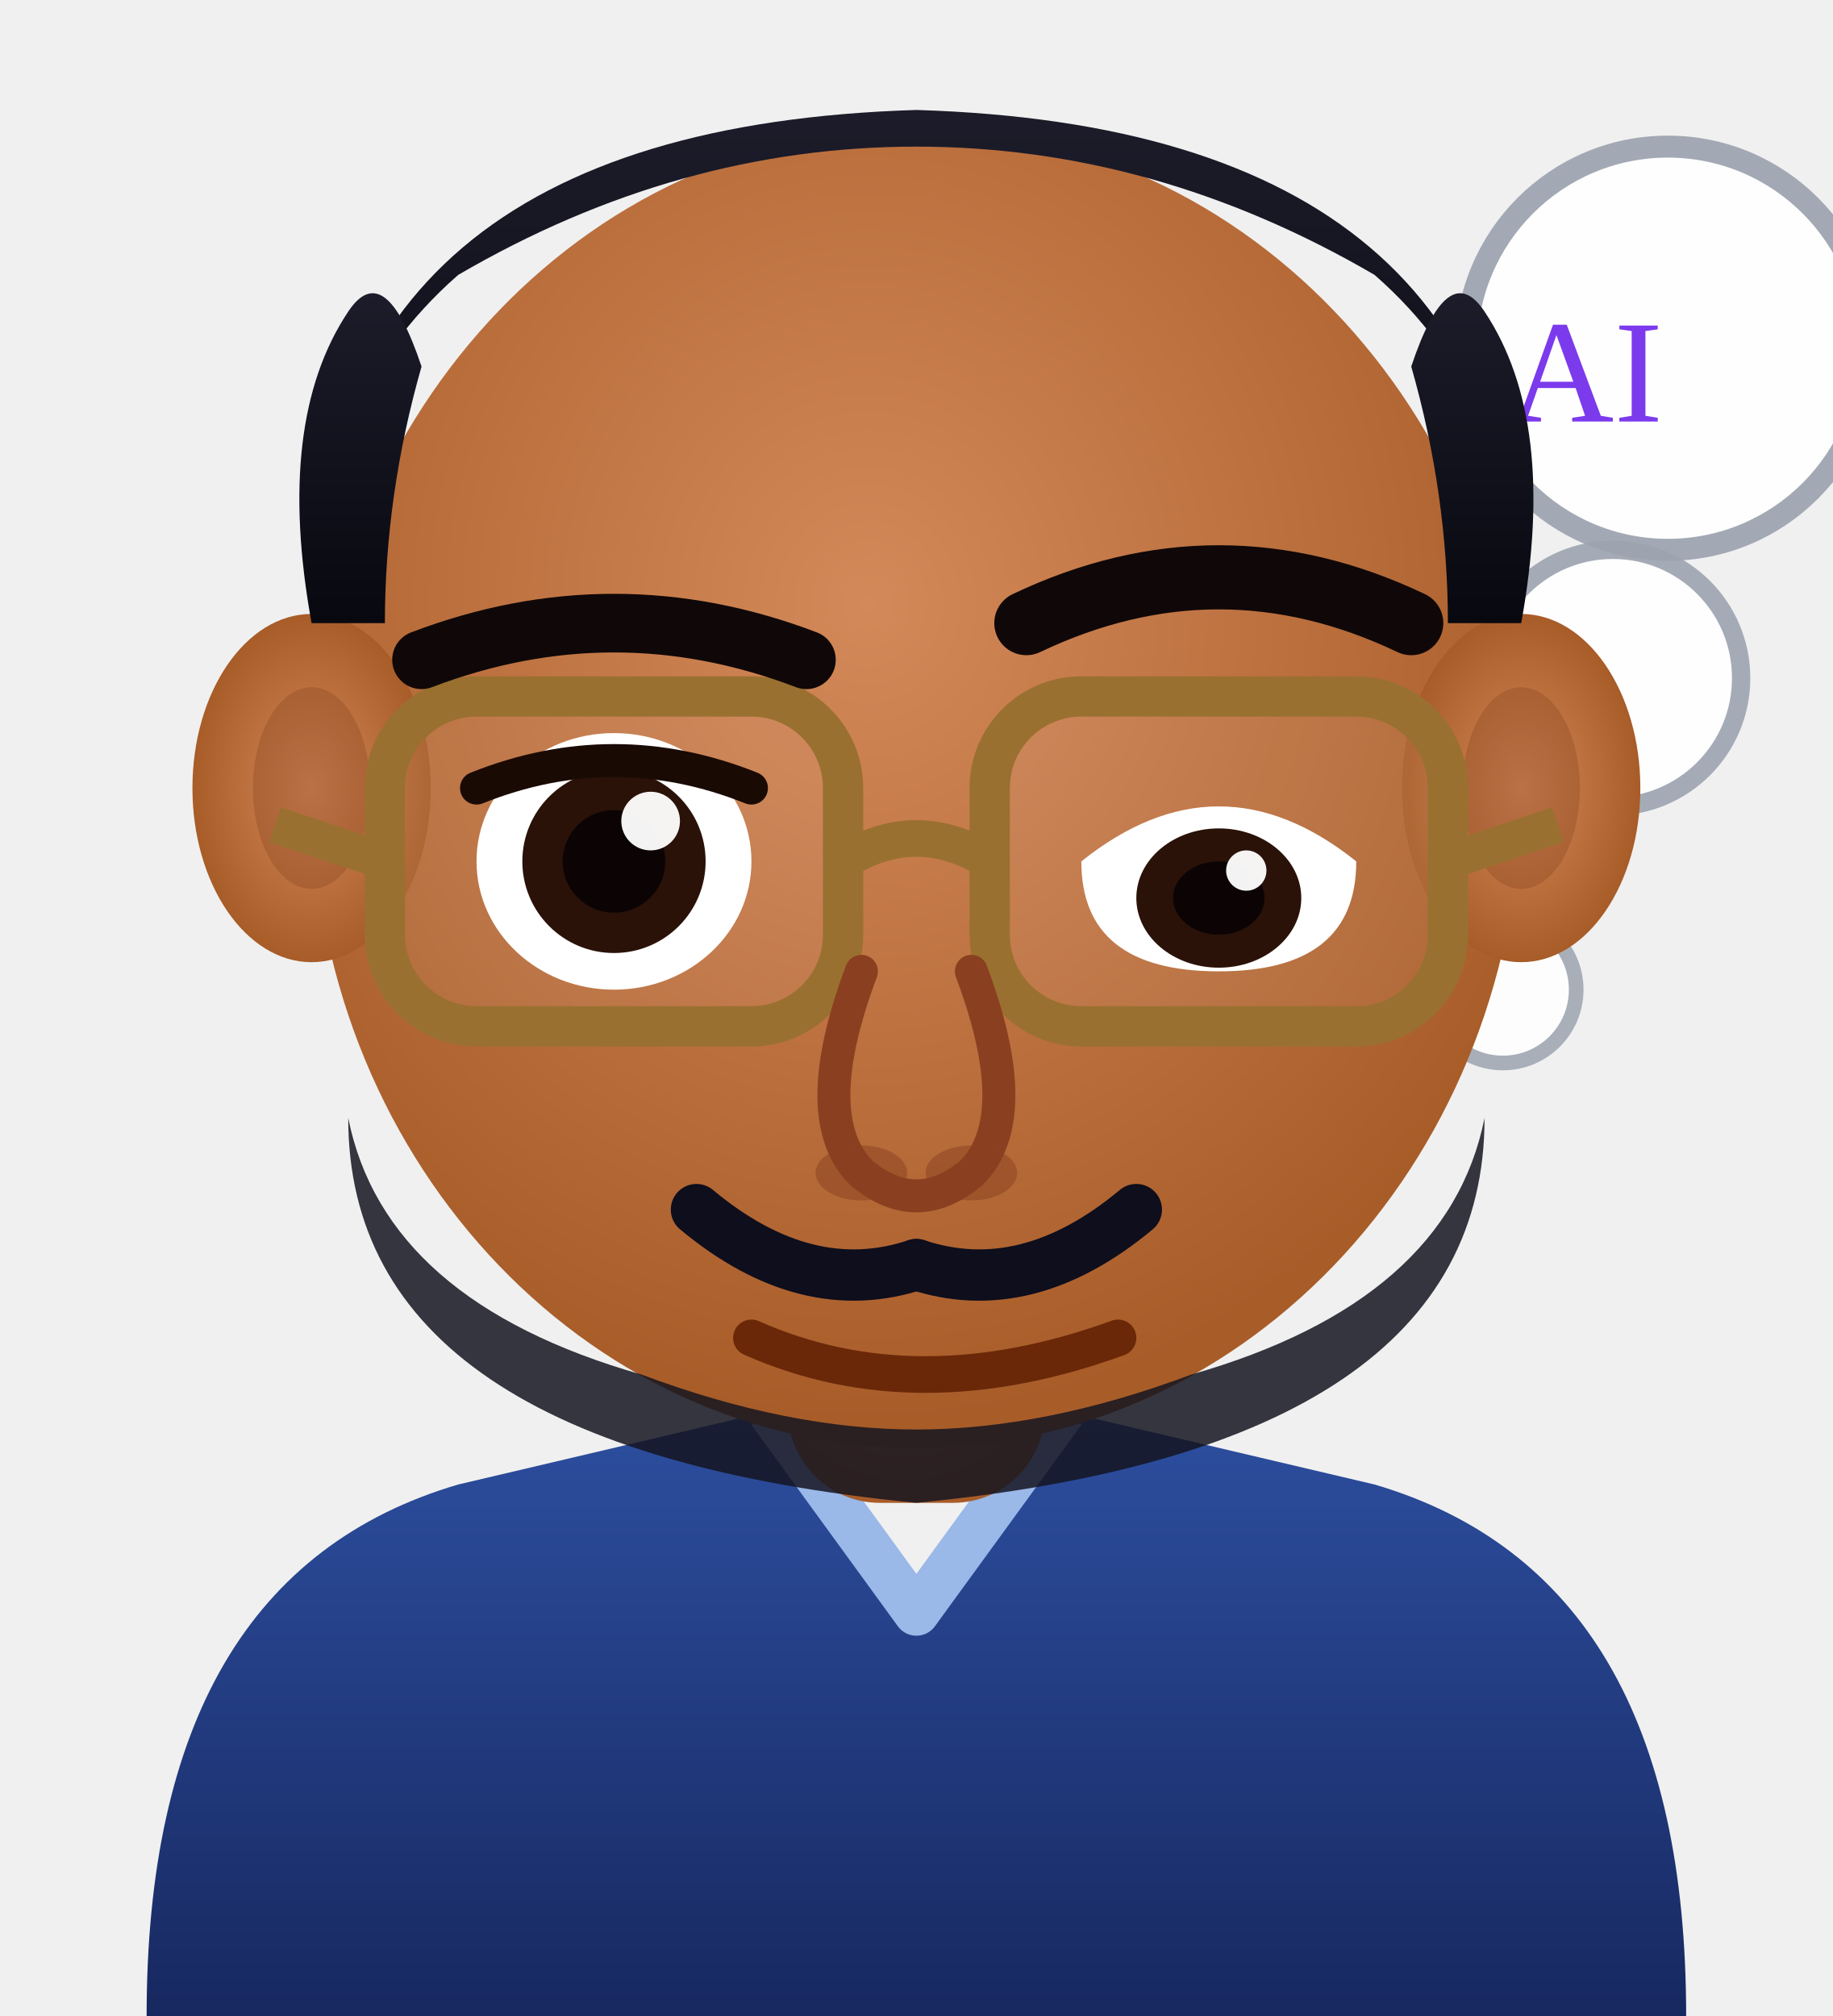
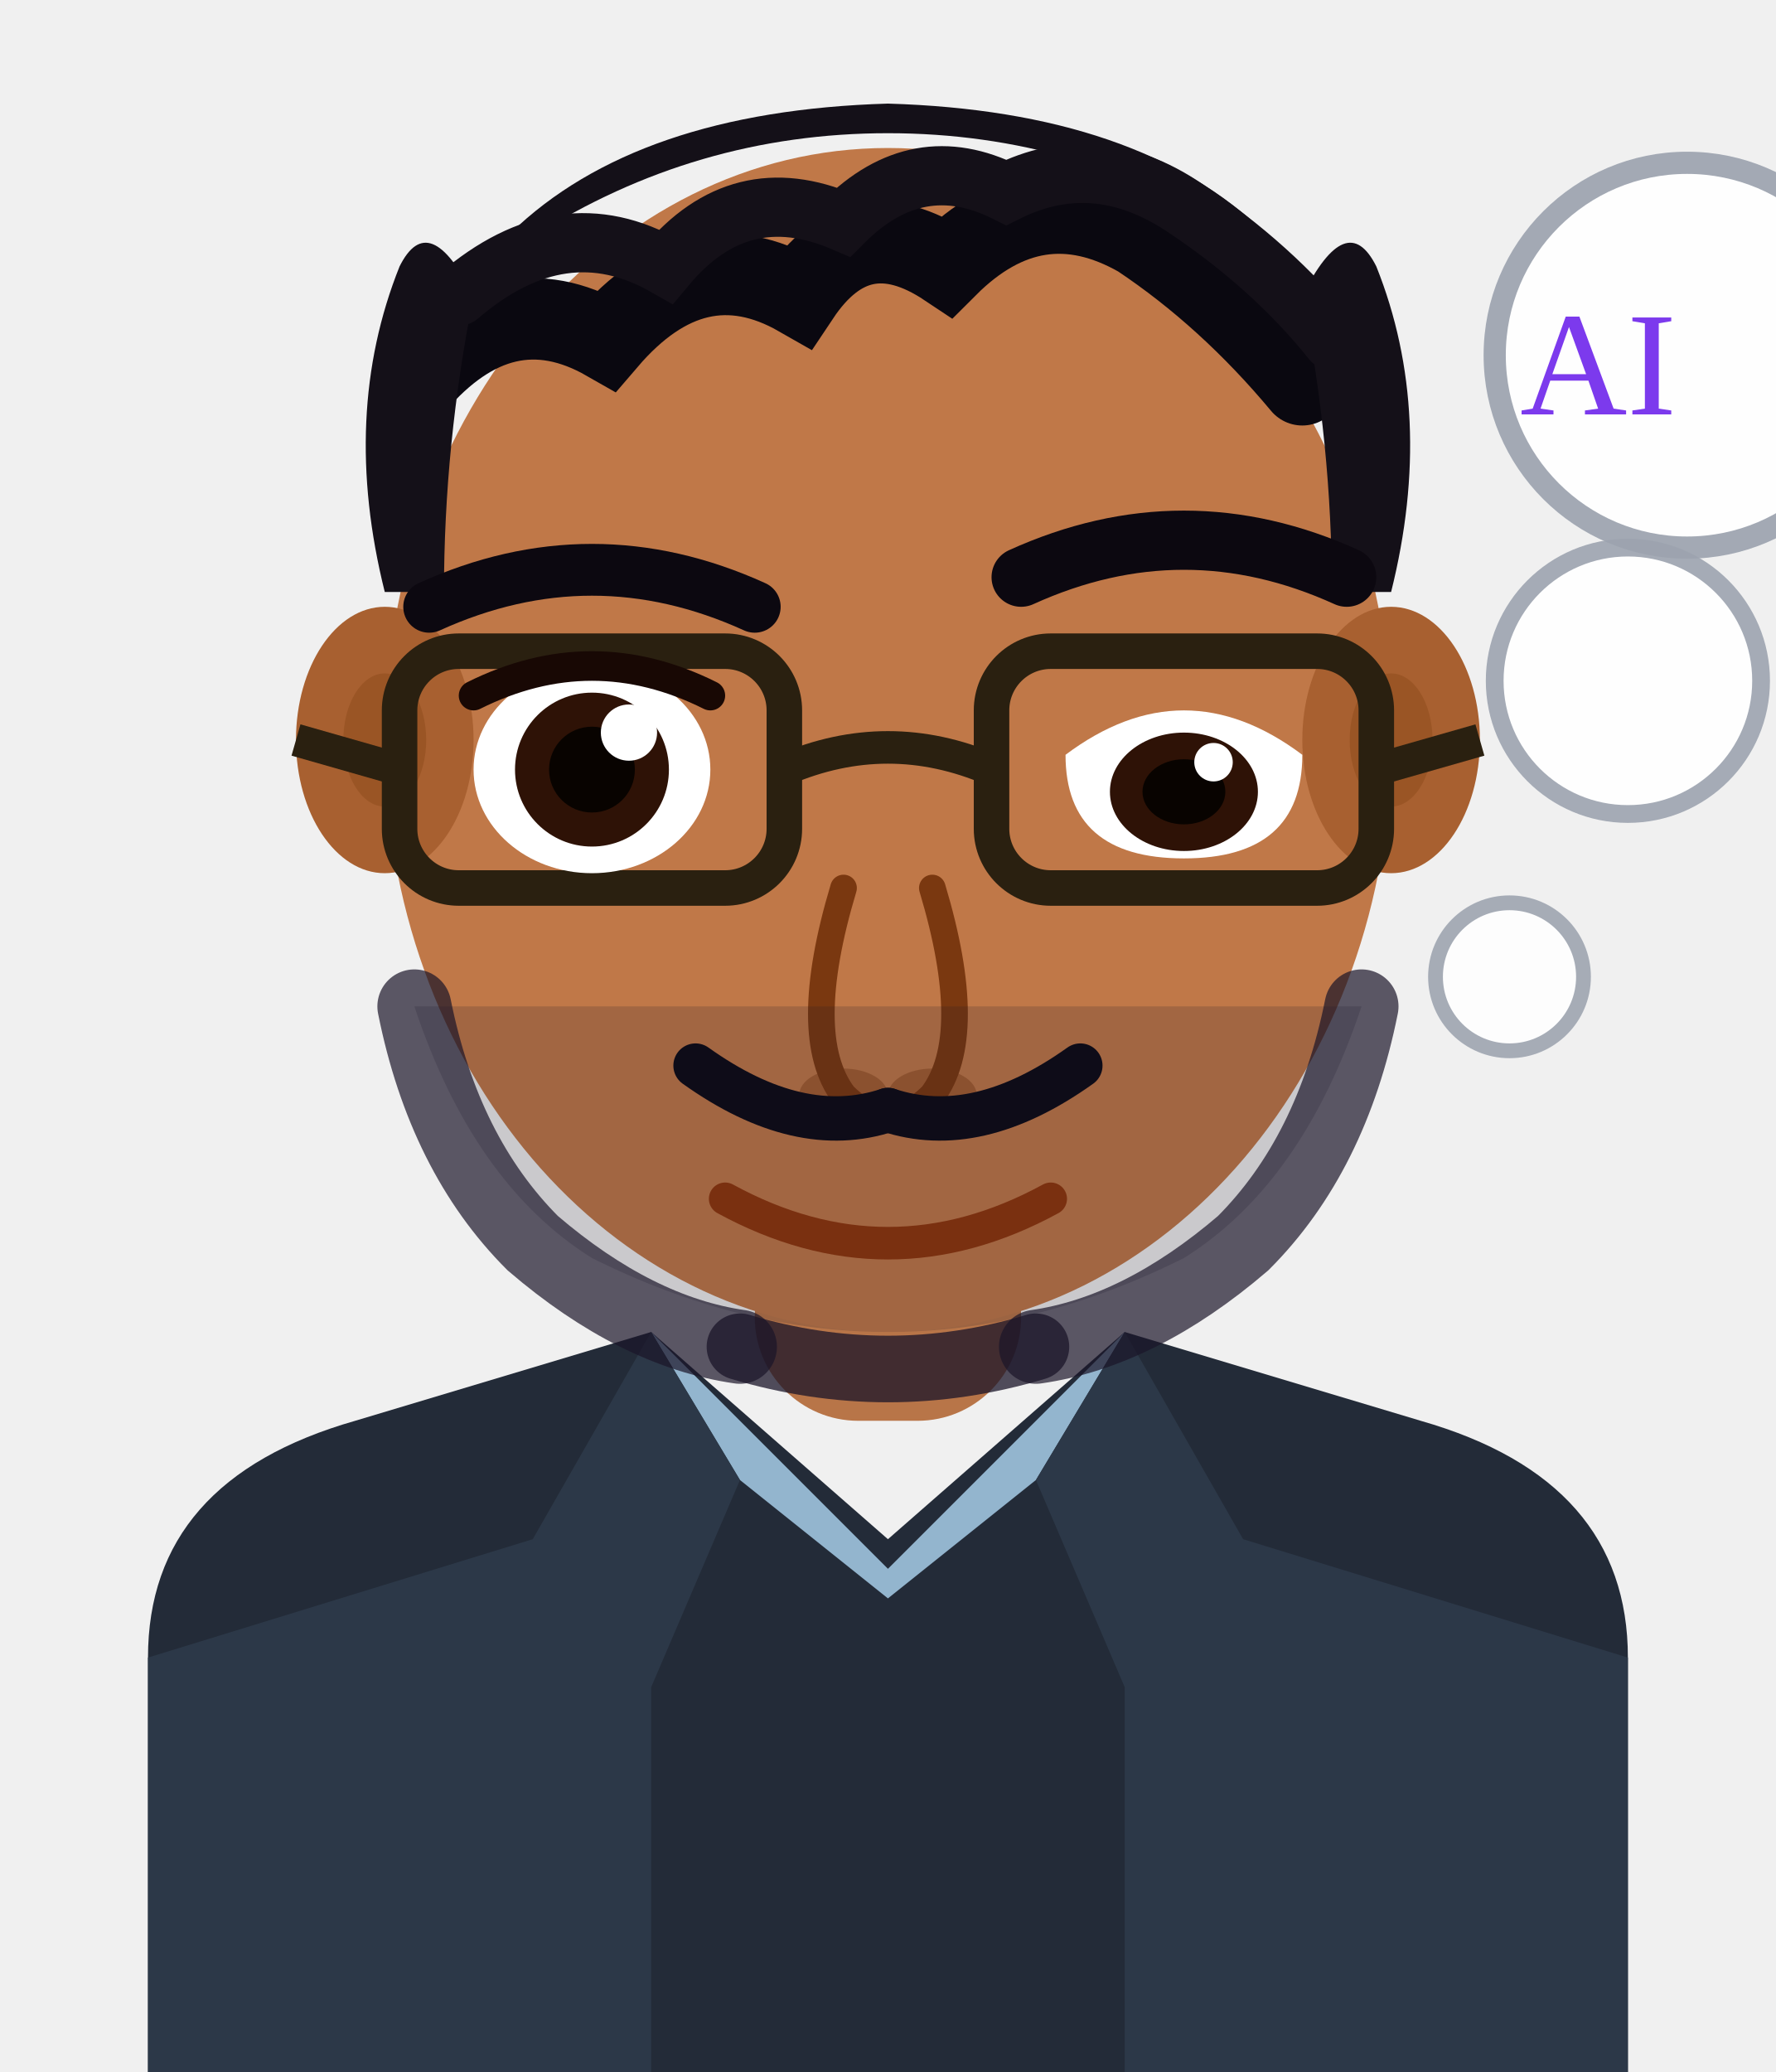
- <svg xmlns="http://www.w3.org/2000/svg" viewBox="0 0 100 110" width="100" height="110">
+ <svg xmlns="http://www.w3.org/2000/svg" viewBox="0 0 120 140" width="120" height="140">
  <defs>
    <style>
-       .face-t { animation: tilt 3.5s ease-in-out infinite; transform-origin: 50px 55px; }
-       .bub1   { animation: bubFloat 2s ease-in-out infinite; }
-       .bub2   { animation: bubFloat 2s ease-in-out 0.55s infinite; }
-       .bub3   { animation: bubFloat 2s ease-in-out 1.1s infinite; }
-       @keyframes tilt {
-         0%,100% { transform: rotate(0deg) translateY(0); }
-         35%     { transform: rotate(-2deg) translateY(-2px); }
-         70%     { transform: rotate(1deg) translateY(-1px); }
-       }
-       @keyframes bubFloat {
-         0%,100% { opacity:0.88; transform:translateY(0) scale(1); }
-         50%     { opacity:0.3;  transform:translateY(-6px) scale(0.88); }
-       }
+       .av{animation:tilt 3.5s ease-in-out infinite;}
+       .b1{animation:bf 2s ease-in-out infinite;}
+       .b2{animation:bf 2s .6s ease-in-out infinite;}
+       .b3{animation:bf 2s 1.2s ease-in-out infinite;}
+       @keyframes tilt{0%,100%{transform:rotate(0deg) translateY(0);}35%{transform:rotate(-2.5deg) translateY(-3px);}70%{transform:rotate(1deg) translateY(-1px);}}
+       @keyframes bf{0%,100%{opacity:.9;transform:translateY(0);}50%{opacity:.25;transform:translateY(-7px);}}
    </style>
-     <radialGradient id="sk" cx="46%" cy="36%" r="62%">
-       <stop offset="0%" stop-color="#d4895a" />
-       <stop offset="100%" stop-color="#a85c28" />
-     </radialGradient>
-     <radialGradient id="sk2" cx="50%" cy="50%" r="50%">
-       <stop offset="0%" stop-color="#d4895a" />
-       <stop offset="100%" stop-color="#a85c28" />
-     </radialGradient>
-     <linearGradient id="hr" x1="0%" y1="0%" x2="0%" y2="100%">
-       <stop offset="0%" stop-color="#1c1c2a" />
-       <stop offset="100%" stop-color="#080810" />
-     </linearGradient>
-     <linearGradient id="suit" x1="0%" y1="0%" x2="0%" y2="100%">
-       <stop offset="0%" stop-color="#2d4fa0" />
-       <stop offset="100%" stop-color="#172860" />
-     </linearGradient>
  </defs>
-   <circle cx="82" cy="54" r="4" fill="white" opacity="0.85" stroke="#9ca3af" stroke-width="0.8" class="bub1" />
-   <circle cx="88" cy="37" r="7" fill="white" opacity="0.9" stroke="#9ca3af" stroke-width="1" class="bub2" />
-   <circle cx="91" cy="19" r="11" fill="white" opacity="0.92" stroke="#9ca3af" stroke-width="1.2" class="bub3" />
-   <text x="86.5" y="23" font-size="8" fill="#7c3aed" class="bub3" text-anchor="middle">AI</text>
-   <g class="face-t">
-     <path d="M8 110 Q8 86 25 81 L42 77 L50 87 L58 77 L75 81 Q92 86 92 110 Z" fill="url(#suit)" />
-     <path d="M42 77 L50 88 L58 77" fill="none" stroke="#9ab8e8" stroke-width="2.5" stroke-linejoin="round" />
-     <rect x="43" y="69" width="14" height="13" rx="5" fill="url(#sk)" />
-     <ellipse cx="50" cy="43" rx="33" ry="36" fill="url(#sk)" />
-     <ellipse cx="17" cy="43" rx="6.5" ry="9.5" fill="url(#sk2)" />
-     <ellipse cx="83" cy="43" rx="6.5" ry="9.5" fill="url(#sk2)" />
-     <ellipse cx="17" cy="43" rx="3.2" ry="5.5" fill="#8a4520" opacity="0.35" />
-     <ellipse cx="83" cy="43" rx="3.2" ry="5.5" fill="#8a4520" opacity="0.35" />
-     <path d="M17 34 Q17 7 50 6 Q83 7 83 34 Q83 22 75 15 Q63 8 50 8 Q37 8 25 15 Q17 22 17 34 Z" fill="url(#hr)" />
-     <path d="M17 34 Q15 23 19 17 Q21 14 23 20 Q21 27 21 34 Z" fill="url(#hr)" />
-     <path d="M83 34 Q85 23 81 17 Q79 14 77 20 Q79 27 79 34 Z" fill="url(#hr)" />
-     <rect x="21" y="38" width="25" height="18" rx="5" fill="white" fill-opacity="0.06" />
-     <rect x="21" y="38" width="25" height="18" rx="5" fill="none" stroke="#9a7030" stroke-width="2.2" />
-     <rect x="54" y="38" width="25" height="18" rx="5" fill="white" fill-opacity="0.06" />
-     <rect x="54" y="38" width="25" height="18" rx="5" fill="none" stroke="#9a7030" stroke-width="2.2" />
-     <path d="M46 47 Q50 44.5 54 47" stroke="#9a7030" stroke-width="2" fill="none" stroke-linecap="round" />
-     <line x1="21" y1="47" x2="15" y2="45" stroke="#9a7030" stroke-width="2" />
-     <line x1="79" y1="47" x2="85" y2="45" stroke="#9a7030" stroke-width="2" />
-     <ellipse cx="33.5" cy="47" rx="7.5" ry="7" fill="white" />
-     <circle cx="33.5" cy="47" r="5" fill="#2a1208" />
-     <circle cx="33.5" cy="47" r="2.8" fill="#0c0404" />
-     <circle cx="35.5" cy="44.8" r="1.6" fill="white" opacity="0.95" />
-     <path d="M26 43 Q33.5 40 41 43" stroke="#1a0a04" stroke-width="1.8" fill="none" stroke-linecap="round" />
-     <path d="M59 47 Q66.5 41 74 47 Q74 53 66.5 53 Q59 53 59 47 Z" fill="white" />
-     <ellipse cx="66.5" cy="49" rx="4.5" ry="3.8" fill="#2a1208" />
-     <ellipse cx="66.5" cy="49" rx="2.5" ry="2" fill="#0c0404" />
-     <circle cx="68" cy="47.5" r="1.1" fill="white" opacity="0.95" />
-     <path d="M23 36 Q33.5 32 44 36" stroke="#100808" stroke-width="3.2" fill="none" stroke-linecap="round" />
-     <path d="M56 34 Q66.5 29 77 34" stroke="#100808" stroke-width="3.5" fill="none" stroke-linecap="round" />
-     <path d="M47 53 Q44 61 47 64 Q50 66.5 53 64 Q56 61 53 53" stroke="#8a4020" stroke-width="1.8" fill="none" stroke-linecap="round" />
-     <ellipse cx="47" cy="64" rx="2.5" ry="1.5" fill="#8a4020" opacity="0.5" />
-     <ellipse cx="53" cy="64" rx="2.5" ry="1.5" fill="#8a4020" opacity="0.5" />
-     <path d="M19 61 Q19 79 50 82 Q81 79 81 61 Q79 71 65 75 Q57 78 50 78 Q43 78 35 75 Q21 71 19 61 Z" fill="#141420" opacity="0.85" />
-     <path d="M38 66 Q44 71 50 69" stroke="#0e0e1c" stroke-width="2.8" fill="none" stroke-linecap="round" />
-     <path d="M50 69 Q56 71 62 66" stroke="#0e0e1c" stroke-width="2.8" fill="none" stroke-linecap="round" />
-     <path d="M41 73 Q50 77 61 73" stroke="#6a2808" stroke-width="2" fill="none" stroke-linecap="round" />
+   <circle cx="102" cy="66" r="5" fill="white" opacity="0.88" stroke="#9ca3af" stroke-width="1" class="b1" />
+   <circle cx="110" cy="46" r="9" fill="white" opacity="0.9" stroke="#9ca3af" stroke-width="1.2" class="b2" />
+   <circle cx="114" cy="24" r="13" fill="white" opacity="0.92" stroke="#9ca3af" stroke-width="1.5" class="b3" />
+   <text x="108" y="28" font-size="10" fill="#7c3aed" text-anchor="middle" class="b3">AI</text>
+   <g class="av">
+     <path d="M10 140 L10 112 Q10 100 24 96 L44 90 L60 104 L76 90 L96 96 Q110 100 110 112 L110 140 Z" fill="#232b38" />
+     <path d="M44 90 L60 106 L76 90 L70 100 L60 108 L50 100 Z" fill="#93b5ce" />
+     <path d="M44 90 L36 104 L10 112 L10 140 L44 140 L44 114 L50 100 Z" fill="#2c3848" />
+     <path d="M76 90 L84 104 L110 112 L110 140 L76 140 L76 114 L70 100 Z" fill="#2c3848" />
+     <rect x="51" y="82" width="18" height="14" rx="7" fill="#b87548" />
+     <ellipse cx="60" cy="50" rx="34" ry="40" fill="#c07848" />
+     <ellipse cx="26" cy="50" rx="6" ry="9" fill="#a86030" />
+     <ellipse cx="94" cy="50" rx="6" ry="9" fill="#a86030" />
+     <ellipse cx="26" cy="50" rx="2.8" ry="4.5" fill="#8a4818" opacity="0.45" />
+     <ellipse cx="94" cy="50" rx="2.8" ry="4.5" fill="#8a4818" opacity="0.45" />
+     <path d="M26 40 Q26 8 60 7 Q94 8 94 40 Q94 24 84 16 Q73 9 60 9 Q47 9 36 16 Q26 24 26 40 Z" fill="#141018" />
+     <path d="M28 26 Q34 19 41 23 Q47 16 54 20 Q58 14 64 18 Q70 12 77 16 Q83 20 88 26" fill="none" stroke="#0a0810" stroke-width="5.5" stroke-linecap="round" />
+     <path d="M31 20 Q38 14 45 18 Q50 12 57 15 Q62 10 68 13 Q74 10 80 14 Q86 18 90 23" fill="none" stroke="#141018" stroke-width="4" stroke-linecap="round" />
+     <path d="M26 40 Q23 28 27 18 Q29 14 32 20 Q30 30 30 40 Z" fill="#141018" />
+     <path d="M94 40 Q97 28 93 18 Q91 14 88 20 Q90 30 90 40 Z" fill="#141018" />
+     <rect x="27" y="44" width="26" height="16" rx="4" fill="none" stroke="#2a2010" stroke-width="2.4" />
+     <rect x="67" y="44" width="26" height="16" rx="4" fill="none" stroke="#2a2010" stroke-width="2.4" />
+     <path d="M53 52 Q60 49 67 52" stroke="#2a2010" stroke-width="2.2" fill="none" stroke-linecap="round" />
+     <line x1="27" y1="52" x2="20" y2="50" stroke="#2a2010" stroke-width="2.2" />
+     <line x1="93" y1="52" x2="100" y2="50" stroke="#2a2010" stroke-width="2.2" />
+     <ellipse cx="40" cy="52" rx="8" ry="7" fill="white" />
+     <circle cx="40" cy="52" r="5.2" fill="#2e1206" />
+     <circle cx="40" cy="52" r="2.9" fill="#080300" />
+     <circle cx="42.5" cy="49.5" r="1.9" fill="white" />
+     <path d="M32 47 Q40 43 48 47" stroke="#180804" stroke-width="2" fill="none" stroke-linecap="round" />
+     <path d="M72 51 Q80 45 88 51 Q88 58 80 58 Q72 58 72 51 Z" fill="white" />
+     <ellipse cx="80" cy="53.5" rx="5" ry="4" fill="#2e1206" />
+     <ellipse cx="80" cy="53.5" rx="2.8" ry="2.2" fill="#080300" />
+     <circle cx="82" cy="51.5" r="1.3" fill="white" />
+     <path d="M29 41 Q40 36 51 41" stroke="#0c0810" stroke-width="3.5" fill="none" stroke-linecap="round" />
+     <path d="M69 39 Q80 34 91 39" stroke="#0c0810" stroke-width="4" fill="none" stroke-linecap="round" />
+     <path d="M57 60 Q54 70 57 74 Q60 77 63 74 Q66 70 63 60" stroke="#7a3810" stroke-width="1.8" fill="none" stroke-linecap="round" />
+     <ellipse cx="57" cy="74" rx="3" ry="1.8" fill="#7a3810" opacity="0.4" />
+     <ellipse cx="63" cy="74" rx="3" ry="1.8" fill="#7a3810" opacity="0.4" />
+     <path d="M28 68 Q32 80 40 85 Q50 90 60 90 Q70 90 80 85 Q88 80 92 68" fill="#1a1428" opacity="0.18" />
+     <path d="M28 68 Q30 78 36 84 Q43 90 50 91" stroke="#1a1428" stroke-width="5" fill="none" stroke-linecap="round" opacity="0.7" />
+     <path d="M92 68 Q90 78 84 84 Q77 90 70 91" stroke="#1a1428" stroke-width="5" fill="none" stroke-linecap="round" opacity="0.7" />
+     <path d="M50 91 Q60 94 70 91" stroke="#1a1428" stroke-width="4.5" fill="none" stroke-linecap="round" opacity="0.75" />
+     <path d="M47 72 Q54 77 60 75" stroke="#0e0c18" stroke-width="3" fill="none" stroke-linecap="round" />
+     <path d="M60 75 Q66 77 73 72" stroke="#0e0c18" stroke-width="3" fill="none" stroke-linecap="round" />
+     <path d="M49 81 Q60 87 71 81" stroke="#7a3010" stroke-width="2.2" fill="none" stroke-linecap="round" />
  </g>
</svg>
